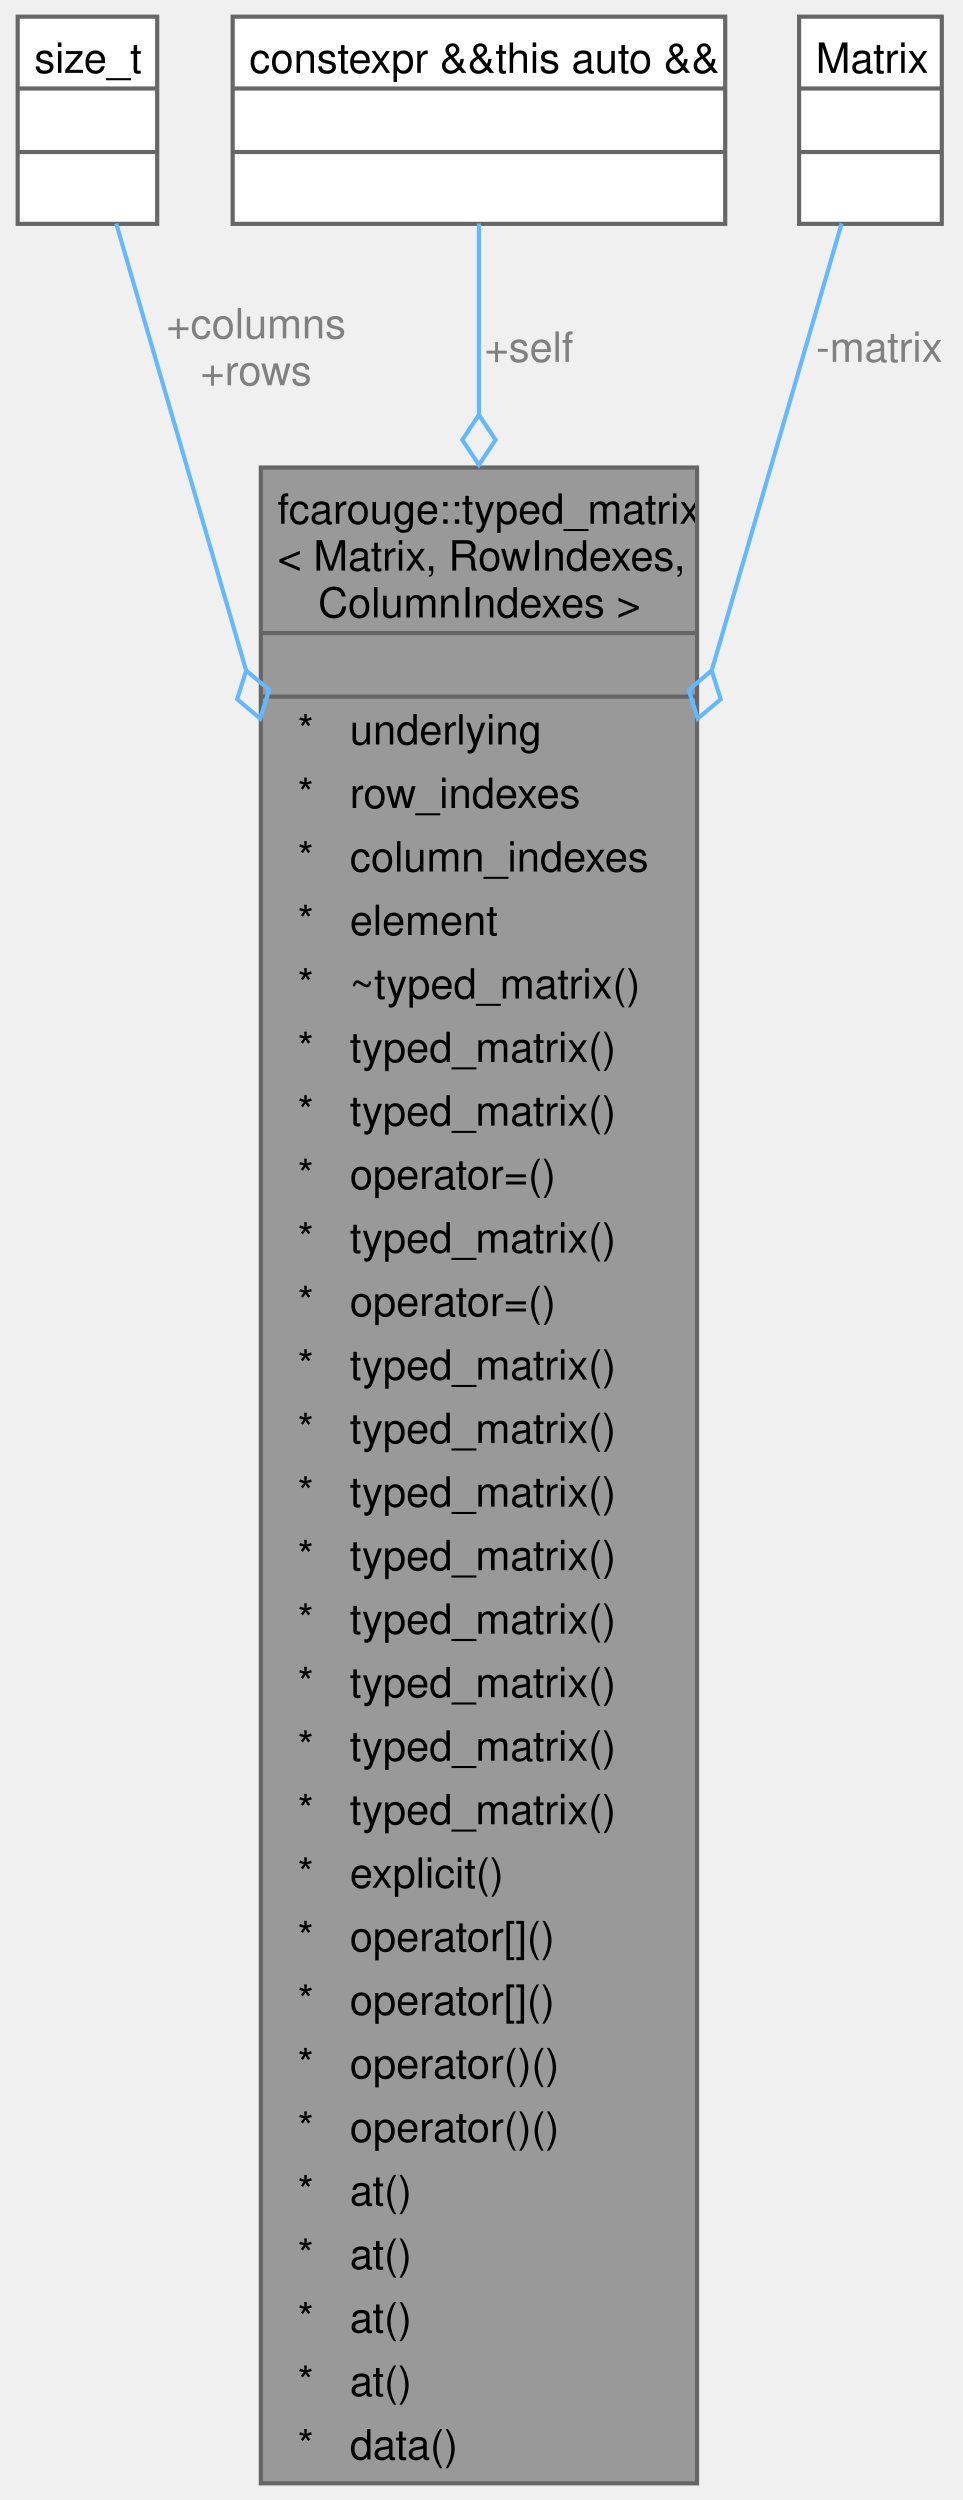
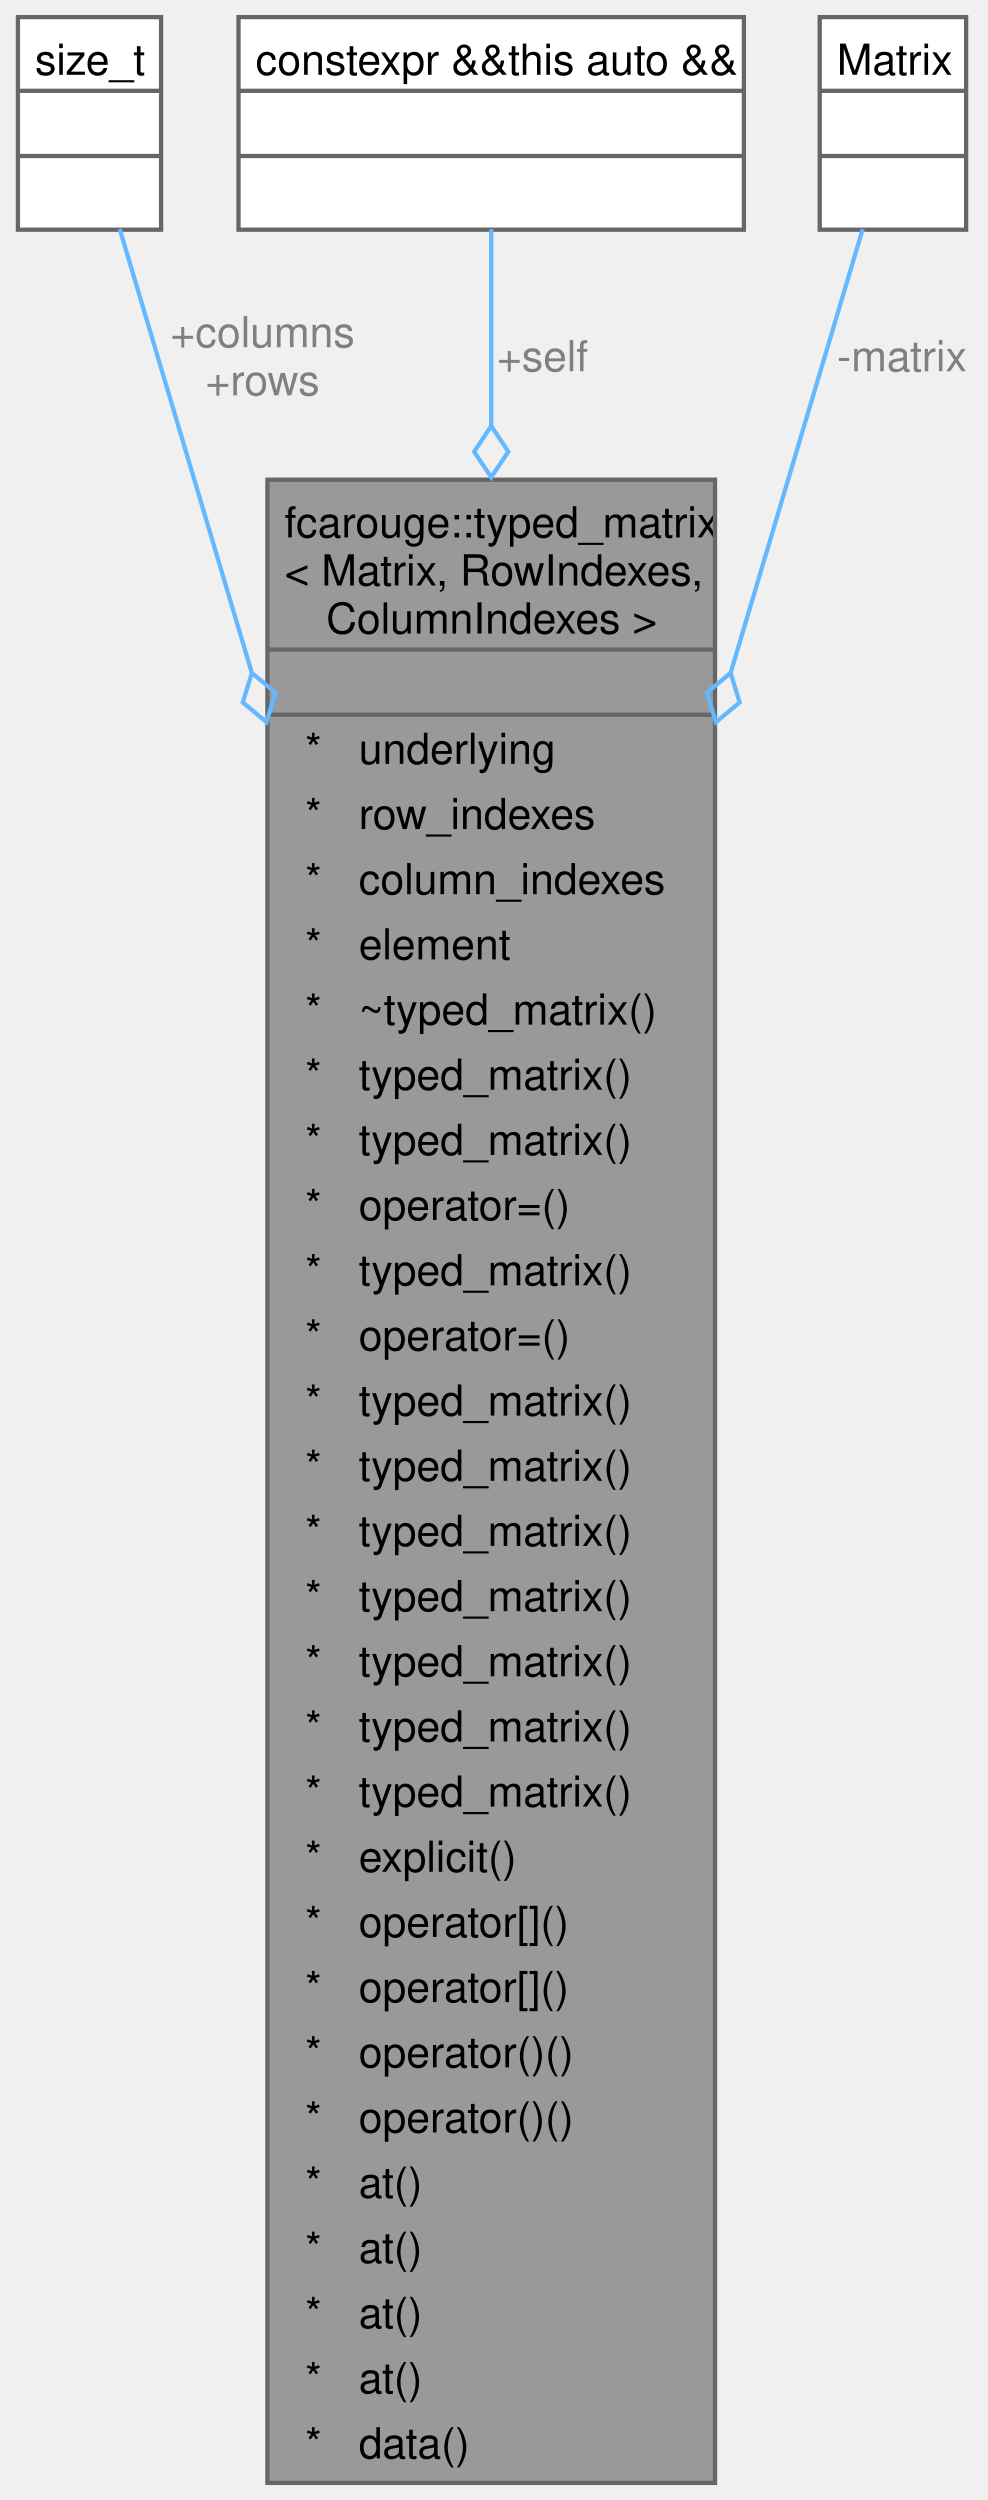
- <svg xmlns="http://www.w3.org/2000/svg" xmlns:xlink="http://www.w3.org/1999/xlink" width="231pt" height="600pt" viewBox="0.00 0.00 230.61 600.25">
-   <g id="graph0" class="graph" transform="scale(1 1) rotate(0) translate(4 596.25)">
+ <svg xmlns="http://www.w3.org/2000/svg" xmlns:xlink="http://www.w3.org/1999/xlink" width="231pt" height="585pt" viewBox="0.00 0.00 230.61 585.00">
+   <g id="graph0" class="graph" transform="scale(1 1) rotate(0) translate(4 581)">
    <g id="Node000001" class="node">
      <g id="a_Node000001">
        <a xlink:title="Strongly typed matrix.">
-           <polygon fill="#999999" stroke="none" points="163.12,-484 58.38,-484 58.38,0 163.12,0 163.12,-484" />
-           <text text-anchor="start" x="62.38" y="-470.5" font-family="Helvetica,sans-Serif" font-size="10.00">fcarouge::typed_matrix</text>
-           <text text-anchor="start" x="62.38" y="-459.25" font-family="Helvetica,sans-Serif" font-size="10.00">&lt; Matrix, RowIndexes,</text>
-           <text text-anchor="start" x="72.12" y="-448" font-family="Helvetica,sans-Serif" font-size="10.00"> ColumnIndexes &gt;</text>
-           <text text-anchor="start" x="109.25" y="-432.75" font-family="Helvetica,sans-Serif" font-size="10.00"> </text>
-           <text text-anchor="start" x="67.19" y="-417.5" font-family="Helvetica,sans-Serif" font-size="10.00">*</text>
-           <text text-anchor="start" x="79.75" y="-417.5" font-family="Helvetica,sans-Serif" font-size="10.00">underlying</text>
+           <polygon fill="#999999" stroke="none" points="163.12,-468.75 58.38,-468.75 58.38,0 163.12,0 163.12,-468.75" />
+           <text text-anchor="start" x="62.38" y="-455.25" font-family="Helvetica,sans-Serif" font-size="10.00">fcarouge::typed_matrix</text>
+           <text text-anchor="start" x="62.38" y="-444" font-family="Helvetica,sans-Serif" font-size="10.00">&lt; Matrix, RowIndexes,</text>
+           <text text-anchor="start" x="72.12" y="-432.75" font-family="Helvetica,sans-Serif" font-size="10.00"> ColumnIndexes &gt;</text>
+           <text text-anchor="start" x="109.25" y="-417.5" font-family="Helvetica,sans-Serif" font-size="10.00"> </text>
          <text text-anchor="start" x="67.19" y="-402.25" font-family="Helvetica,sans-Serif" font-size="10.00">*</text>
-           <text text-anchor="start" x="79.75" y="-402.25" font-family="Helvetica,sans-Serif" font-size="10.00">row_indexes</text>
+           <text text-anchor="start" x="79.75" y="-402.25" font-family="Helvetica,sans-Serif" font-size="10.00">underlying</text>
          <text text-anchor="start" x="67.19" y="-387" font-family="Helvetica,sans-Serif" font-size="10.00">*</text>
-           <text text-anchor="start" x="79.75" y="-387" font-family="Helvetica,sans-Serif" font-size="10.00">column_indexes</text>
+           <text text-anchor="start" x="79.75" y="-387" font-family="Helvetica,sans-Serif" font-size="10.00">row_indexes</text>
          <text text-anchor="start" x="67.19" y="-371.75" font-family="Helvetica,sans-Serif" font-size="10.00">*</text>
-           <text text-anchor="start" x="79.75" y="-371.75" font-family="Helvetica,sans-Serif" font-size="10.00">element</text>
+           <text text-anchor="start" x="79.75" y="-371.75" font-family="Helvetica,sans-Serif" font-size="10.00">column_indexes</text>
          <text text-anchor="start" x="67.19" y="-356.5" font-family="Helvetica,sans-Serif" font-size="10.00">*</text>
-           <text text-anchor="start" x="79.75" y="-356.5" font-family="Helvetica,sans-Serif" font-size="10.00">~typed_matrix()</text>
+           <text text-anchor="start" x="79.75" y="-356.5" font-family="Helvetica,sans-Serif" font-size="10.00">element</text>
          <text text-anchor="start" x="67.19" y="-341.25" font-family="Helvetica,sans-Serif" font-size="10.00">*</text>
-           <text text-anchor="start" x="79.75" y="-341.25" font-family="Helvetica,sans-Serif" font-size="10.00">typed_matrix()</text>
+           <text text-anchor="start" x="79.75" y="-341.25" font-family="Helvetica,sans-Serif" font-size="10.00">~typed_matrix()</text>
          <text text-anchor="start" x="67.19" y="-326" font-family="Helvetica,sans-Serif" font-size="10.00">*</text>
          <text text-anchor="start" x="79.75" y="-326" font-family="Helvetica,sans-Serif" font-size="10.00">typed_matrix()</text>
          <text text-anchor="start" x="67.19" y="-310.75" font-family="Helvetica,sans-Serif" font-size="10.00">*</text>
-           <text text-anchor="start" x="79.75" y="-310.75" font-family="Helvetica,sans-Serif" font-size="10.00">operator=()</text>
+           <text text-anchor="start" x="79.75" y="-310.75" font-family="Helvetica,sans-Serif" font-size="10.00">typed_matrix()</text>
          <text text-anchor="start" x="67.19" y="-295.5" font-family="Helvetica,sans-Serif" font-size="10.00">*</text>
-           <text text-anchor="start" x="79.75" y="-295.5" font-family="Helvetica,sans-Serif" font-size="10.00">typed_matrix()</text>
+           <text text-anchor="start" x="79.75" y="-295.5" font-family="Helvetica,sans-Serif" font-size="10.00">operator=()</text>
          <text text-anchor="start" x="67.19" y="-280.25" font-family="Helvetica,sans-Serif" font-size="10.00">*</text>
-           <text text-anchor="start" x="79.75" y="-280.25" font-family="Helvetica,sans-Serif" font-size="10.00">operator=()</text>
+           <text text-anchor="start" x="79.75" y="-280.25" font-family="Helvetica,sans-Serif" font-size="10.00">typed_matrix()</text>
          <text text-anchor="start" x="67.19" y="-265" font-family="Helvetica,sans-Serif" font-size="10.00">*</text>
-           <text text-anchor="start" x="79.75" y="-265" font-family="Helvetica,sans-Serif" font-size="10.00">typed_matrix()</text>
+           <text text-anchor="start" x="79.75" y="-265" font-family="Helvetica,sans-Serif" font-size="10.00">operator=()</text>
          <text text-anchor="start" x="67.19" y="-249.75" font-family="Helvetica,sans-Serif" font-size="10.00">*</text>
          <text text-anchor="start" x="79.75" y="-249.75" font-family="Helvetica,sans-Serif" font-size="10.00">typed_matrix()</text>
          <text text-anchor="start" x="67.19" y="-234.5" font-family="Helvetica,sans-Serif" font-size="10.00">*</text>
          <text text-anchor="start" x="79.75" y="-234.5" font-family="Helvetica,sans-Serif" font-size="10.00">typed_matrix()</text>
          <text text-anchor="start" x="67.19" y="-219.25" font-family="Helvetica,sans-Serif" font-size="10.00">*</text>
          <text text-anchor="start" x="79.75" y="-219.25" font-family="Helvetica,sans-Serif" font-size="10.00">typed_matrix()</text>
          <text text-anchor="start" x="67.19" y="-204" font-family="Helvetica,sans-Serif" font-size="10.00">*</text>
          <text text-anchor="start" x="79.75" y="-204" font-family="Helvetica,sans-Serif" font-size="10.00">typed_matrix()</text>
          <text text-anchor="start" x="67.19" y="-188.75" font-family="Helvetica,sans-Serif" font-size="10.00">*</text>
          <text text-anchor="start" x="79.75" y="-188.75" font-family="Helvetica,sans-Serif" font-size="10.00">typed_matrix()</text>
          <text text-anchor="start" x="67.19" y="-173.5" font-family="Helvetica,sans-Serif" font-size="10.00">*</text>
          <text text-anchor="start" x="79.75" y="-173.5" font-family="Helvetica,sans-Serif" font-size="10.00">typed_matrix()</text>
          <text text-anchor="start" x="67.19" y="-158.25" font-family="Helvetica,sans-Serif" font-size="10.00">*</text>
          <text text-anchor="start" x="79.75" y="-158.25" font-family="Helvetica,sans-Serif" font-size="10.00">typed_matrix()</text>
          <text text-anchor="start" x="67.19" y="-143" font-family="Helvetica,sans-Serif" font-size="10.00">*</text>
          <text text-anchor="start" x="79.75" y="-143" font-family="Helvetica,sans-Serif" font-size="10.00">explicit()</text>
          <text text-anchor="start" x="67.19" y="-127.75" font-family="Helvetica,sans-Serif" font-size="10.00">*</text>
          <text text-anchor="start" x="79.75" y="-127.75" font-family="Helvetica,sans-Serif" font-size="10.00">operator[]()</text>
          <text text-anchor="start" x="67.19" y="-112.5" font-family="Helvetica,sans-Serif" font-size="10.00">*</text>
          <text text-anchor="start" x="79.75" y="-112.5" font-family="Helvetica,sans-Serif" font-size="10.00">operator[]()</text>
          <text text-anchor="start" x="67.19" y="-97.25" font-family="Helvetica,sans-Serif" font-size="10.00">*</text>
          <text text-anchor="start" x="79.75" y="-97.25" font-family="Helvetica,sans-Serif" font-size="10.00">operator()()</text>
          <text text-anchor="start" x="67.19" y="-82" font-family="Helvetica,sans-Serif" font-size="10.00">*</text>
          <text text-anchor="start" x="79.75" y="-82" font-family="Helvetica,sans-Serif" font-size="10.00">operator()()</text>
          <text text-anchor="start" x="67.19" y="-66.75" font-family="Helvetica,sans-Serif" font-size="10.00">*</text>
          <text text-anchor="start" x="79.75" y="-66.75" font-family="Helvetica,sans-Serif" font-size="10.00">at()</text>
          <text text-anchor="start" x="67.19" y="-51.5" font-family="Helvetica,sans-Serif" font-size="10.00">*</text>
          <text text-anchor="start" x="79.75" y="-51.5" font-family="Helvetica,sans-Serif" font-size="10.00">at()</text>
          <text text-anchor="start" x="67.19" y="-36.25" font-family="Helvetica,sans-Serif" font-size="10.00">*</text>
          <text text-anchor="start" x="79.75" y="-36.25" font-family="Helvetica,sans-Serif" font-size="10.00">at()</text>
          <text text-anchor="start" x="67.19" y="-21" font-family="Helvetica,sans-Serif" font-size="10.00">*</text>
          <text text-anchor="start" x="79.75" y="-21" font-family="Helvetica,sans-Serif" font-size="10.00">at()</text>
          <text text-anchor="start" x="67.19" y="-5.75" font-family="Helvetica,sans-Serif" font-size="10.00">*</text>
          <text text-anchor="start" x="79.75" y="-5.75" font-family="Helvetica,sans-Serif" font-size="10.00">data()</text>
-           <polygon fill="#666666" stroke="#666666" points="58.38,-444.25 58.38,-444.25 163.12,-444.25 163.12,-444.25 58.38,-444.25" />
          <polygon fill="#666666" stroke="#666666" points="58.38,-429 58.38,-429 163.12,-429 163.12,-429 58.38,-429" />
-           <polygon fill="none" stroke="#666666" points="58.38,0 58.38,-484 163.12,-484 163.12,0 58.38,0" />
+           <polygon fill="#666666" stroke="#666666" points="58.38,-413.75 58.38,-413.75 163.12,-413.75 163.12,-413.75 58.38,-413.75" />
+           <polygon fill="none" stroke="#666666" points="58.38,0 58.38,-468.75 163.12,-468.75 163.12,0 58.38,0" />
        </a>
      </g>
    </g>
    <g id="Node000002" class="node">
      <g id="a_Node000002">
        <a xlink:title=" ">
-           <polygon fill="white" stroke="none" points="33.5,-592.25 0,-592.25 0,-542.5 33.5,-542.5 33.5,-592.25" />
-           <text text-anchor="start" x="4" y="-578.75" font-family="Helvetica,sans-Serif" font-size="10.00">size_t</text>
-           <text text-anchor="start" x="15.25" y="-563.5" font-family="Helvetica,sans-Serif" font-size="10.00"> </text>
+           <polygon fill="white" stroke="none" points="33.5,-577 0,-577 0,-527.25 33.5,-527.25 33.5,-577" />
+           <text text-anchor="start" x="4" y="-563.5" font-family="Helvetica,sans-Serif" font-size="10.00">size_t</text>
          <text text-anchor="start" x="15.25" y="-548.25" font-family="Helvetica,sans-Serif" font-size="10.00"> </text>
-           <polygon fill="#666666" stroke="#666666" points="0,-575 0,-575 33.5,-575 33.5,-575 0,-575" />
+           <text text-anchor="start" x="15.25" y="-533" font-family="Helvetica,sans-Serif" font-size="10.00"> </text>
          <polygon fill="#666666" stroke="#666666" points="0,-559.75 0,-559.75 33.5,-559.75 33.5,-559.75 0,-559.75" />
-           <polygon fill="none" stroke="#666666" points="0,-542.5 0,-592.25 33.5,-592.25 33.5,-542.5 0,-542.5" />
+           <polygon fill="#666666" stroke="#666666" points="0,-544.5 0,-544.5 33.5,-544.5 33.5,-544.5 0,-544.5" />
+           <polygon fill="none" stroke="#666666" points="0,-527.25 0,-577 33.5,-577 33.5,-527.25 0,-527.25" />
        </a>
      </g>
    </g>
    <g id="edge1_Node000001_Node000002" class="edge">
      <g id="a_edge1_Node000001_Node000002">
        <a xlink:title=" ">
-           <path fill="none" stroke="#63b8ff" d="M23.66,-542.6C30.7,-518.38 42.33,-478.38 54.83,-435.36" />
-           <polygon fill="none" stroke="#63b8ff" points="54.87,-435.25 52.7,-428.37 58.22,-423.72 60.38,-430.6 54.87,-435.25" />
+           <path fill="none" stroke="#63b8ff" d="M23.82,-527.39C30.85,-503.77 42.36,-465.11 54.73,-423.55" />
+           <polygon fill="none" stroke="#63b8ff" points="54.74,-423.53 52.61,-416.64 58.16,-412.03 60.28,-418.92 54.74,-423.53" />
        </a>
      </g>
-       <text text-anchor="middle" x="57.23" y="-515" font-family="Helvetica,sans-Serif" font-size="10.00" fill="grey"> +columns</text>
-       <text text-anchor="middle" x="57.23" y="-503.75" font-family="Helvetica,sans-Serif" font-size="10.00" fill="grey">+rows</text>
+       <text text-anchor="middle" x="57.23" y="-499.75" font-family="Helvetica,sans-Serif" font-size="10.00" fill="grey"> +columns</text>
+       <text text-anchor="middle" x="57.23" y="-488.5" font-family="Helvetica,sans-Serif" font-size="10.00" fill="grey">+rows</text>
    </g>
    <g id="Node000003" class="node">
      <g id="a_Node000003">
        <a xlink:title=" ">
-           <polygon fill="white" stroke="none" points="169.88,-592.25 51.62,-592.25 51.62,-542.5 169.88,-542.5 169.88,-592.25" />
-           <text text-anchor="start" x="55.62" y="-578.75" font-family="Helvetica,sans-Serif" font-size="10.00">constexpr &amp;&amp;this auto &amp;&amp;</text>
-           <text text-anchor="start" x="109.25" y="-563.5" font-family="Helvetica,sans-Serif" font-size="10.00"> </text>
+           <polygon fill="white" stroke="none" points="169.88,-577 51.62,-577 51.62,-527.25 169.88,-527.25 169.88,-577" />
+           <text text-anchor="start" x="55.62" y="-563.5" font-family="Helvetica,sans-Serif" font-size="10.00">constexpr &amp;&amp;this auto &amp;&amp;</text>
          <text text-anchor="start" x="109.25" y="-548.25" font-family="Helvetica,sans-Serif" font-size="10.00"> </text>
-           <polygon fill="#666666" stroke="#666666" points="51.62,-575 51.62,-575 169.88,-575 169.88,-575 51.62,-575" />
+           <text text-anchor="start" x="109.25" y="-533" font-family="Helvetica,sans-Serif" font-size="10.00"> </text>
          <polygon fill="#666666" stroke="#666666" points="51.62,-559.75 51.62,-559.75 169.88,-559.75 169.88,-559.75 51.62,-559.75" />
-           <polygon fill="none" stroke="#666666" points="51.62,-542.5 51.62,-592.25 169.88,-592.25 169.88,-542.5 51.62,-542.5" />
+           <polygon fill="#666666" stroke="#666666" points="51.62,-544.5 51.62,-544.5 169.88,-544.5 169.88,-544.5 51.62,-544.5" />
+           <polygon fill="none" stroke="#666666" points="51.62,-527.25 51.62,-577 169.88,-577 169.88,-527.25 51.62,-527.25" />
        </a>
      </g>
    </g>
    <g id="edge2_Node000001_Node000003" class="edge">
      <g id="a_edge2_Node000001_Node000003">
        <a xlink:title=" ">
-           <path fill="none" stroke="#63b8ff" d="M110.75,-542.6C110.75,-530.63 110.75,-514.8 110.75,-496.65" />
-           <polygon fill="none" stroke="#63b8ff" points="110.75,-496.64 106.75,-490.64 110.75,-484.64 114.75,-490.64 110.75,-496.64" />
+           <path fill="none" stroke="#63b8ff" d="M110.75,-527.39C110.75,-515.39 110.75,-499.51 110.75,-481.34" />
+           <polygon fill="none" stroke="#63b8ff" points="110.75,-481.31 106.75,-475.31 110.75,-469.31 114.75,-475.31 110.75,-481.31" />
        </a>
      </g>
-       <text text-anchor="middle" x="122.75" y="-509.38" font-family="Helvetica,sans-Serif" font-size="10.00" fill="grey"> +self</text>
+       <text text-anchor="middle" x="122.75" y="-494.12" font-family="Helvetica,sans-Serif" font-size="10.00" fill="grey"> +self</text>
    </g>
    <g id="Node000004" class="node">
      <g id="a_Node000004">
        <a xlink:title=" ">
-           <polygon fill="white" stroke="none" points="221.88,-592.25 187.62,-592.25 187.62,-542.5 221.88,-542.5 221.88,-592.25" />
-           <text text-anchor="start" x="191.62" y="-578.75" font-family="Helvetica,sans-Serif" font-size="10.00">Matrix</text>
-           <text text-anchor="start" x="203.25" y="-563.5" font-family="Helvetica,sans-Serif" font-size="10.00"> </text>
+           <polygon fill="white" stroke="none" points="221.88,-577 187.62,-577 187.62,-527.25 221.88,-527.25 221.88,-577" />
+           <text text-anchor="start" x="191.62" y="-563.5" font-family="Helvetica,sans-Serif" font-size="10.00">Matrix</text>
          <text text-anchor="start" x="203.25" y="-548.25" font-family="Helvetica,sans-Serif" font-size="10.00"> </text>
-           <polygon fill="#666666" stroke="#666666" points="187.62,-575 187.62,-575 221.88,-575 221.88,-575 187.62,-575" />
+           <text text-anchor="start" x="203.25" y="-533" font-family="Helvetica,sans-Serif" font-size="10.00"> </text>
          <polygon fill="#666666" stroke="#666666" points="187.62,-559.75 187.62,-559.75 221.88,-559.75 221.88,-559.75 187.62,-559.75" />
-           <polygon fill="none" stroke="#666666" points="187.62,-542.5 187.62,-592.25 221.88,-592.25 221.88,-542.5 187.62,-542.5" />
+           <polygon fill="#666666" stroke="#666666" points="187.62,-544.5 187.62,-544.5 221.88,-544.5 221.88,-544.5 187.62,-544.5" />
+           <polygon fill="none" stroke="#666666" points="187.62,-527.25 187.62,-577 221.88,-577 221.88,-527.25 187.62,-527.25" />
        </a>
      </g>
    </g>
    <g id="edge3_Node000001_Node000004" class="edge">
      <g id="a_edge3_Node000001_Node000004">
        <a xlink:title=" ">
-           <path fill="none" stroke="#63b8ff" d="M197.84,-542.6C190.8,-518.38 179.17,-478.38 166.67,-435.36" />
-           <polygon fill="none" stroke="#63b8ff" points="166.63,-435.25 161.12,-430.6 163.28,-423.72 168.8,-428.37 166.63,-435.25" />
+           <path fill="none" stroke="#63b8ff" d="M197.68,-527.39C190.65,-503.77 179.14,-465.11 166.77,-423.55" />
+           <polygon fill="none" stroke="#63b8ff" points="166.76,-423.53 161.22,-418.92 163.34,-412.03 168.89,-416.64 166.76,-423.53" />
        </a>
      </g>
-       <text text-anchor="middle" x="206.86" y="-509.38" font-family="Helvetica,sans-Serif" font-size="10.00" fill="grey"> -matrix</text>
+       <text text-anchor="middle" x="206.86" y="-494.12" font-family="Helvetica,sans-Serif" font-size="10.00" fill="grey"> -matrix</text>
    </g>
  </g>
</svg>
